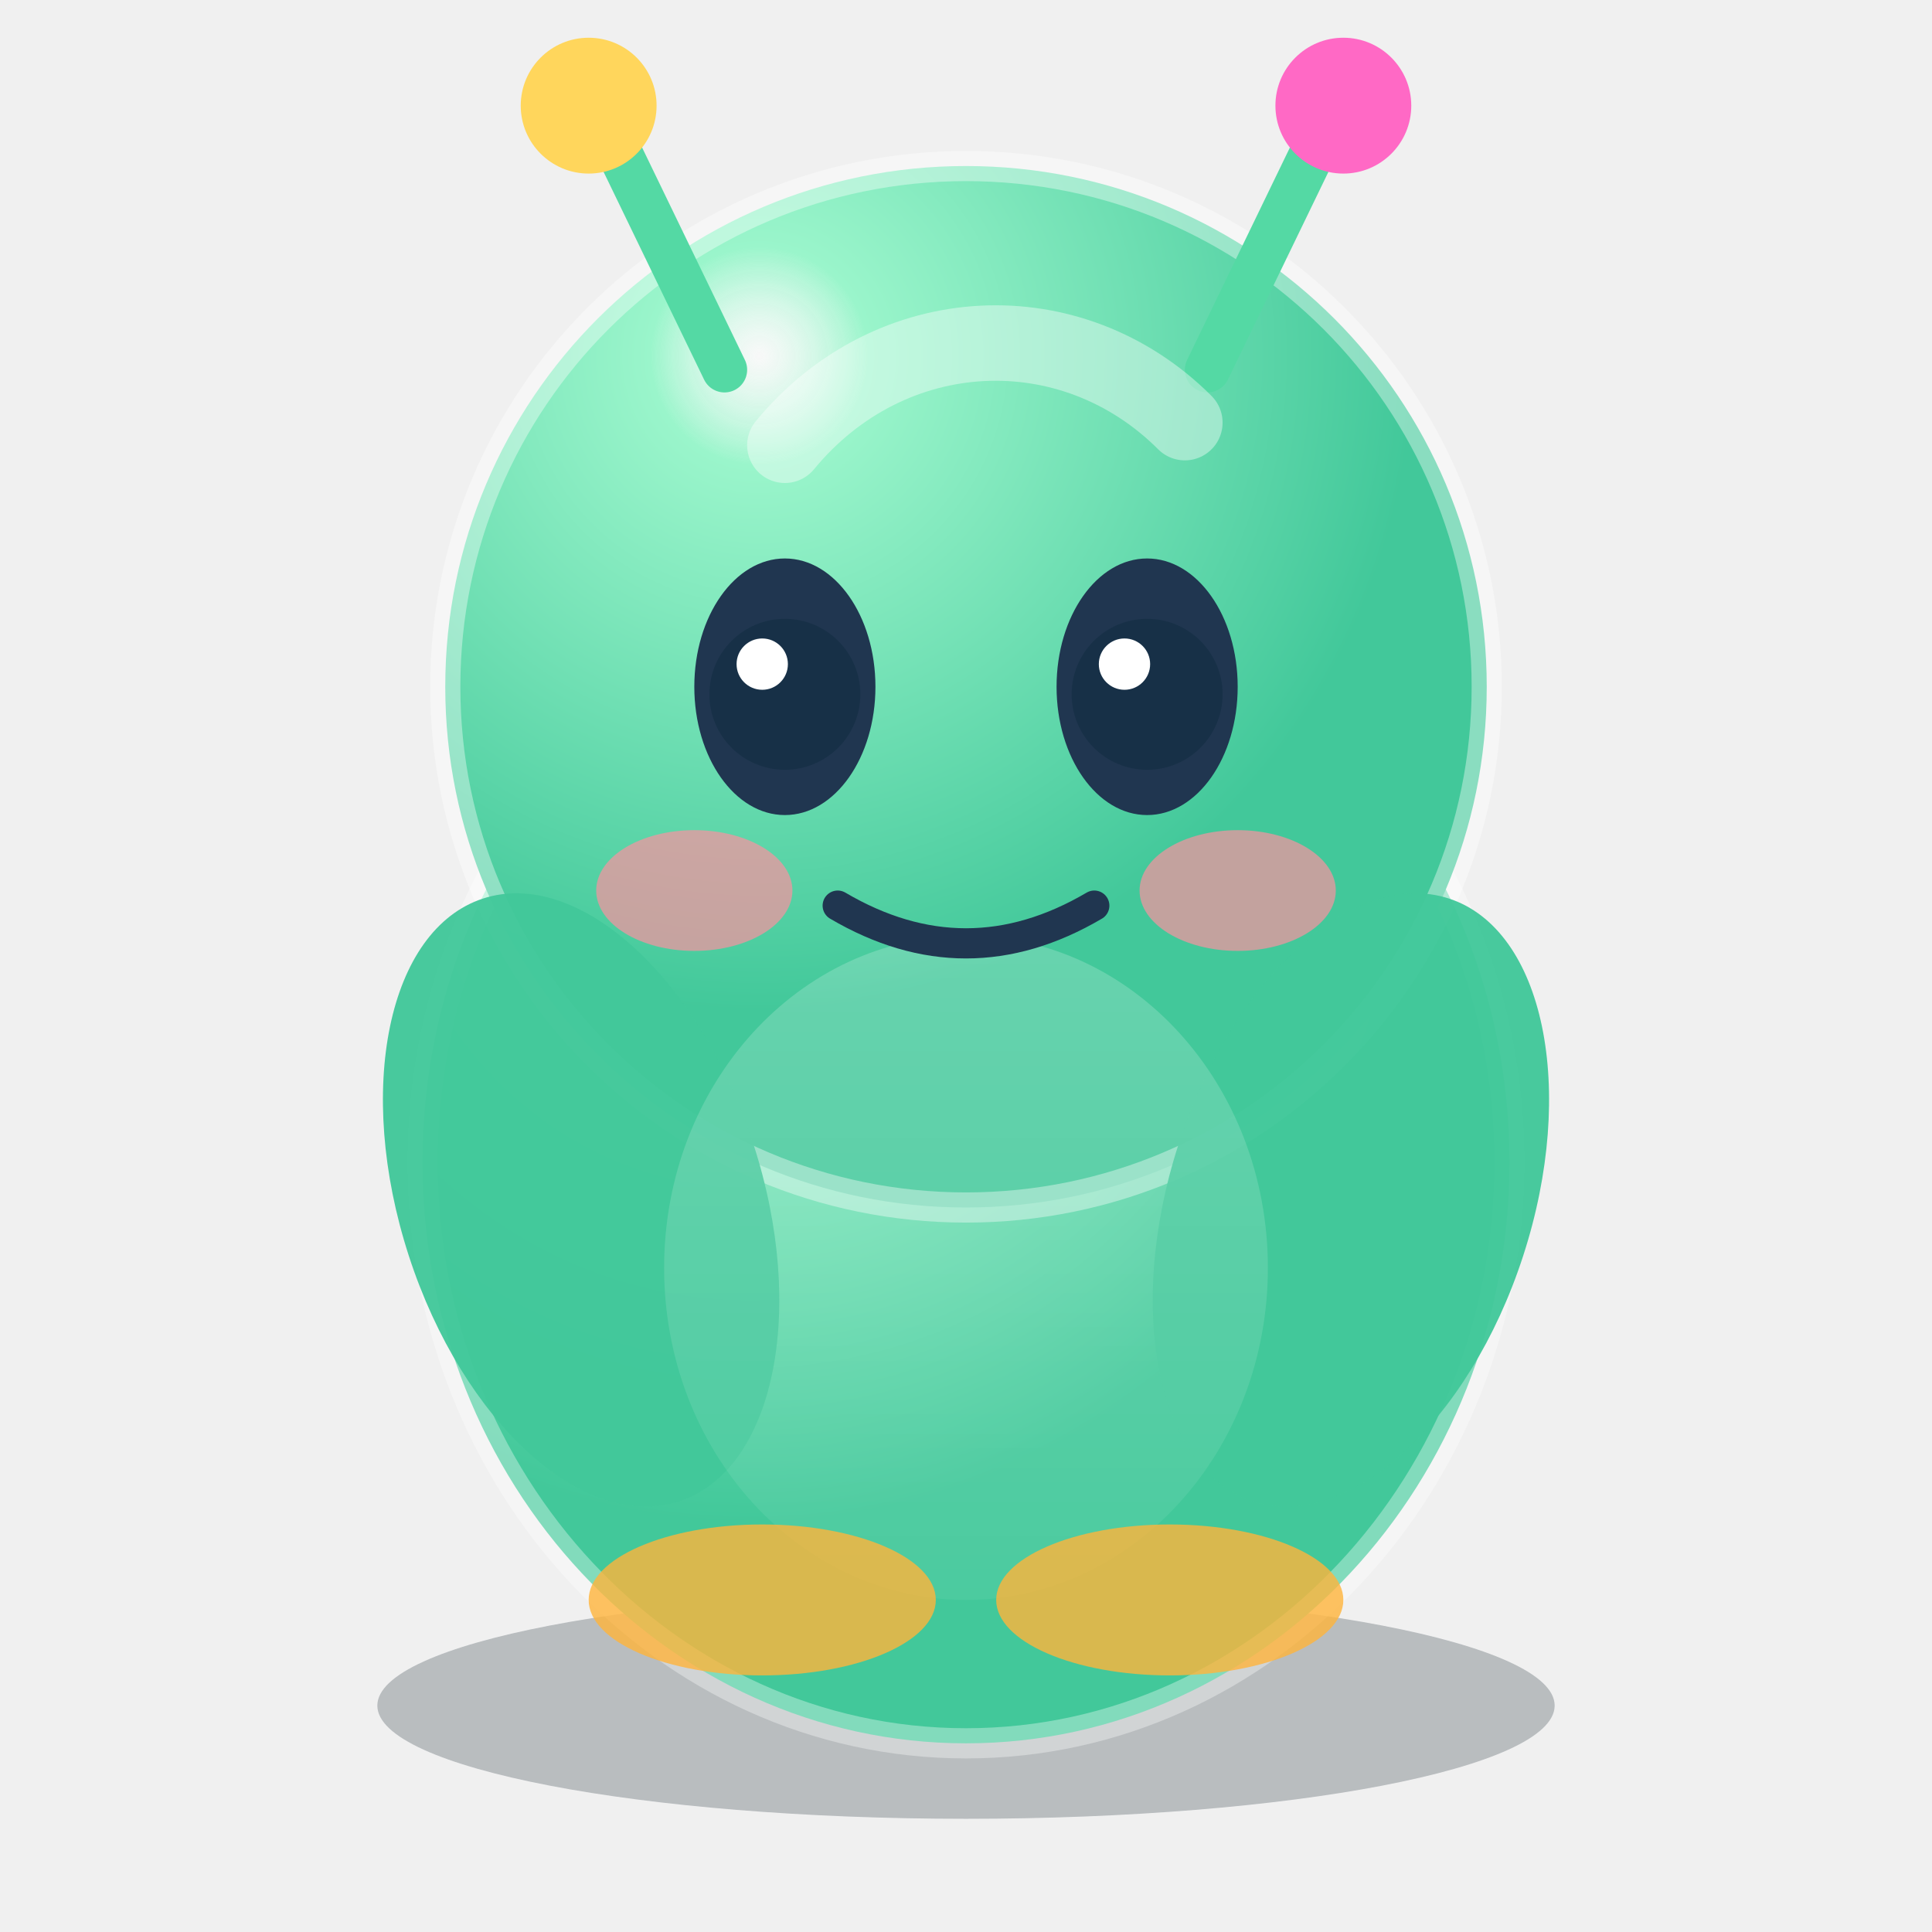
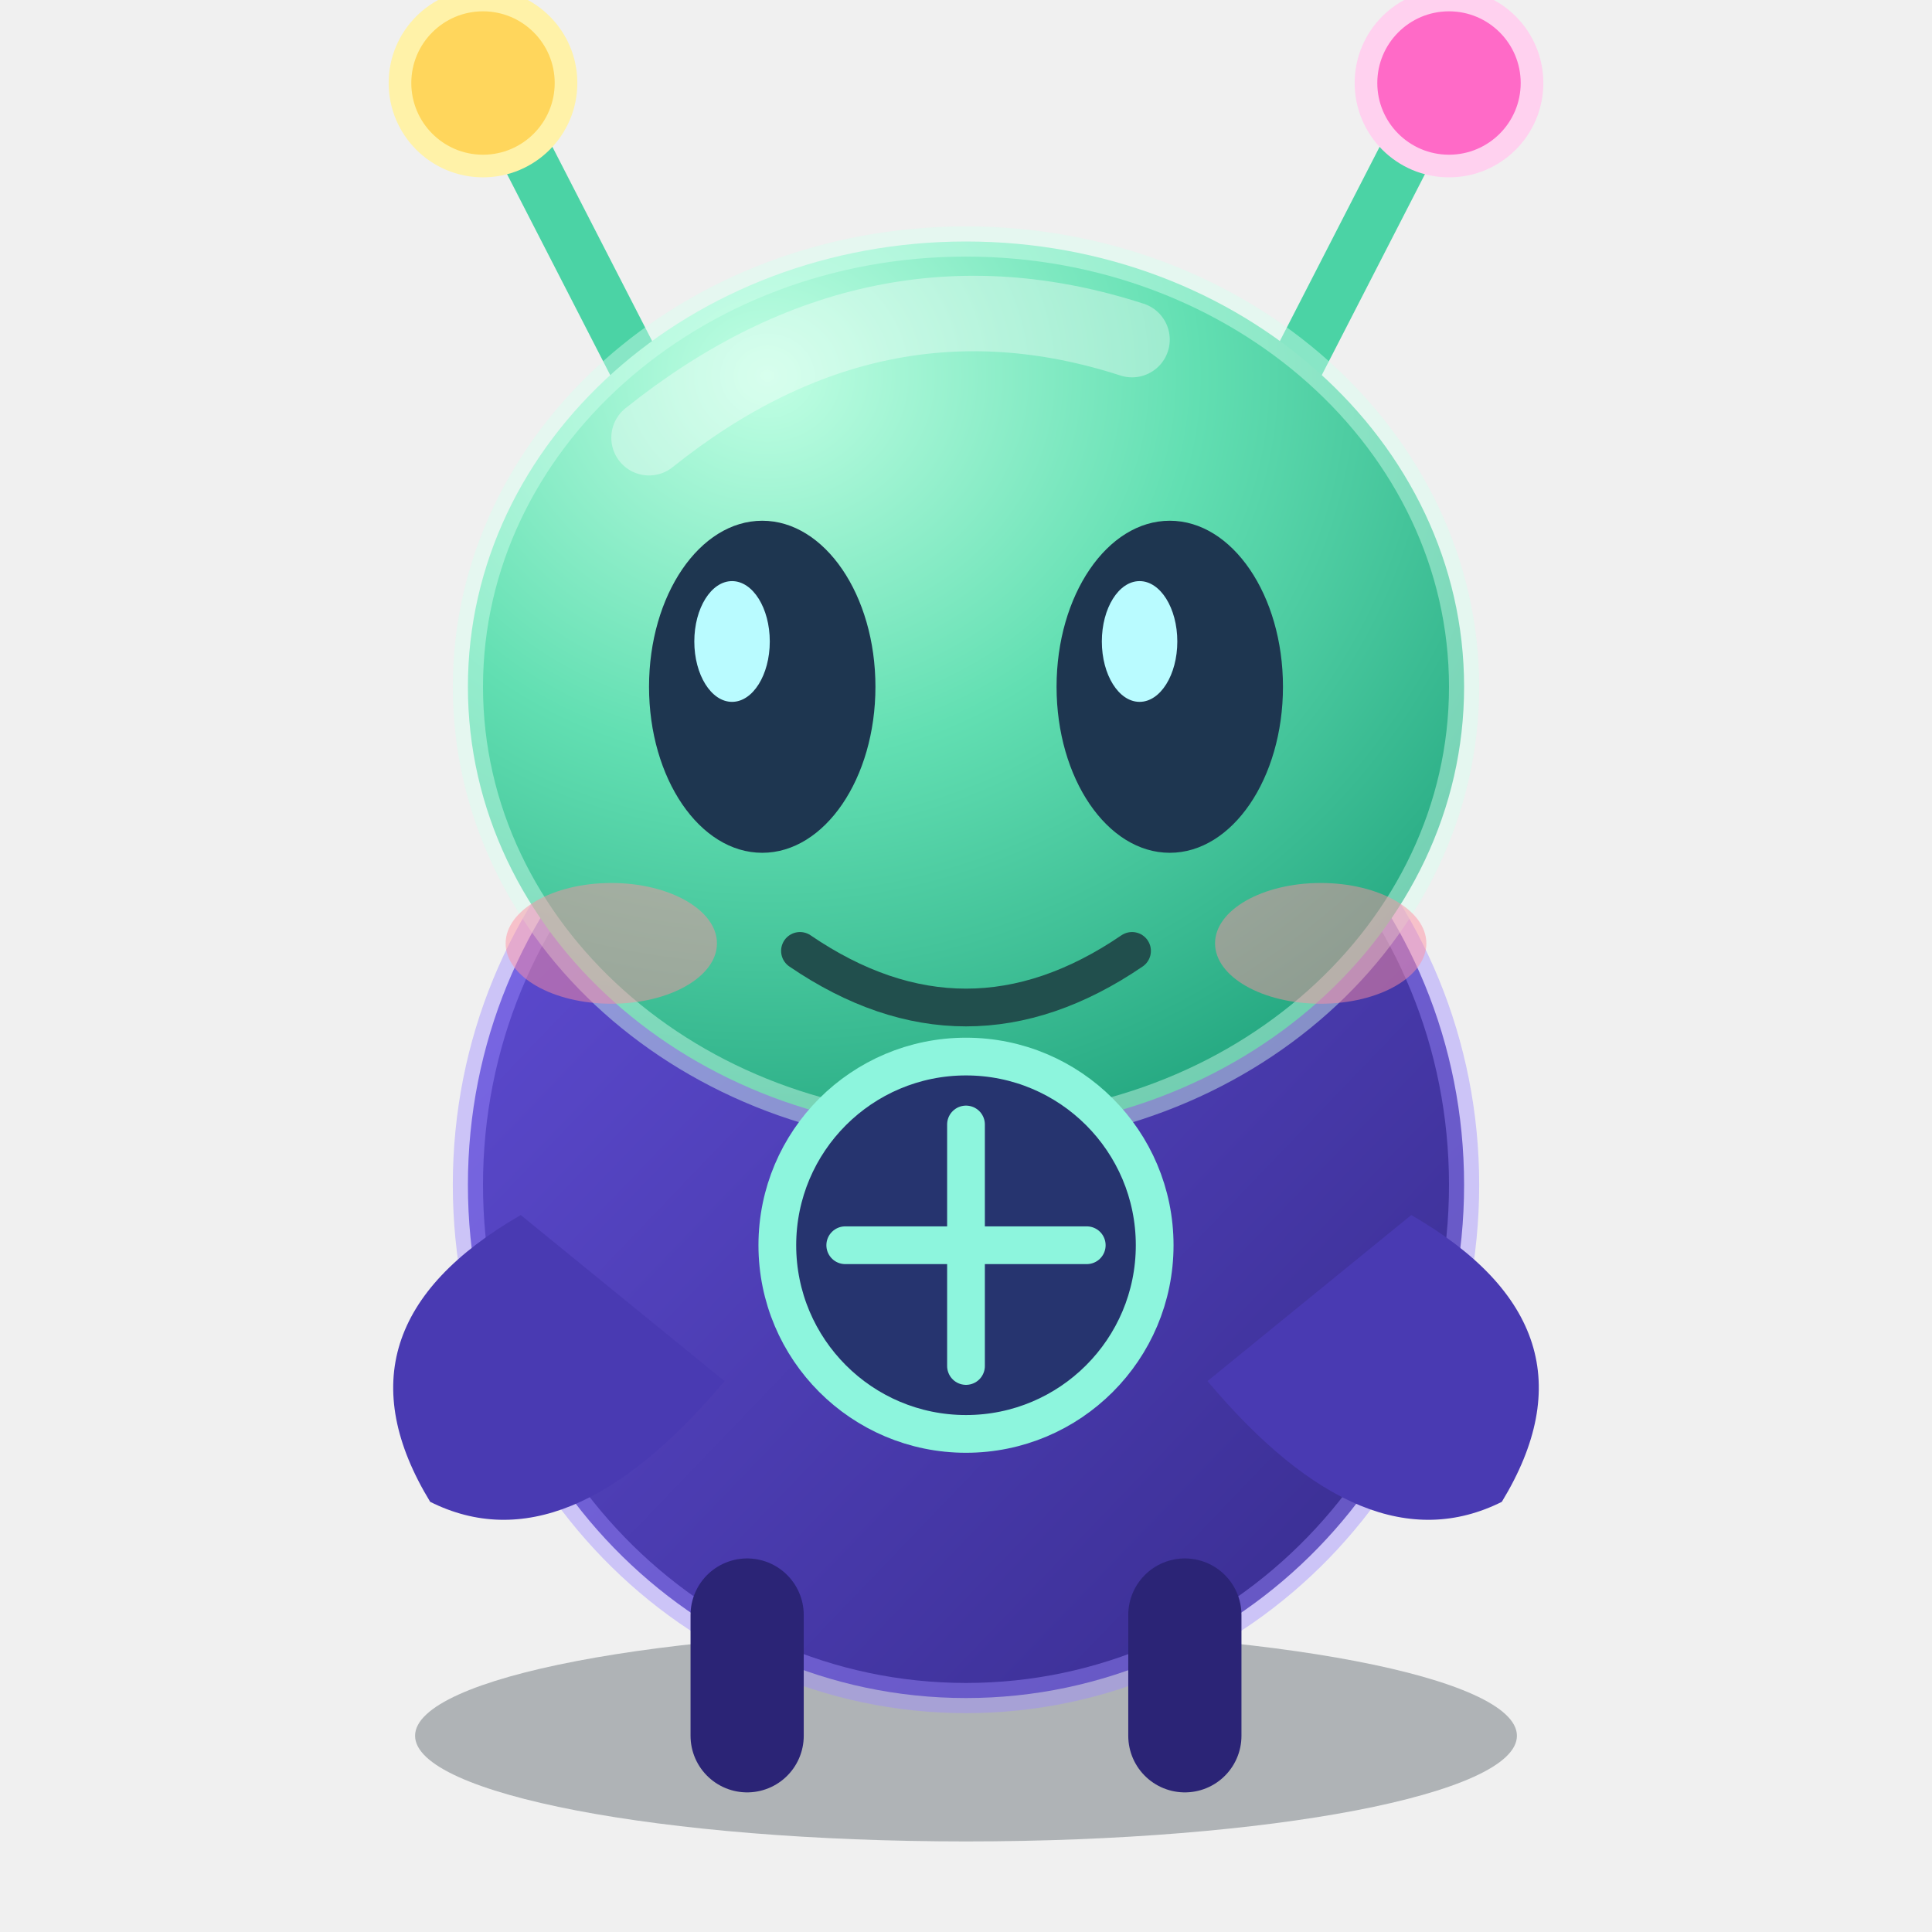
<svg xmlns="http://www.w3.org/2000/svg" width="256" height="256" viewBox="0 0 256 256">
  <defs>
-     <radialGradient id="body" cx=".30" cy=".18" r=".88">
-       <stop stop-color="#fff" stop-opacity=".55" />
-       <stop offset=".12" stop-color="#9af5cb" />
-       <stop offset=".72" stop-color="#42c89a" />
-       <stop offset="1" stop-color="#42c89a" />
+     <radialGradient id="skin" cx=".30" cy=".15" r=".9">
+       <stop stop-color="#c1ffe4" />
+       <stop offset=".48" stop-color="#62dfb2" />
+       <stop offset="1" stop-color="#26a982" />
    </radialGradient>
-     <linearGradient id="belly" x1="0" y1="0" x2="0" y2="1">
-       <stop stop-color="#fff" stop-opacity=".72" />
-       <stop offset="1" stop-color="#fff" stop-opacity=".18" />
+     <linearGradient id="suit" x1="0" y1="0" x2="1" y2="1">
+       <stop stop-color="#614ed8" />
+       <stop offset="1" stop-color="#362b8b" />
    </linearGradient>
  </defs>
-   <ellipse cx="128" cy="226" rx="78" ry="15" fill="#071723" opacity=".24" />
-   <ellipse cx="128" cy="154" rx="72" ry="77" fill="url(#body)" stroke="#fff" stroke-opacity=".34" stroke-width="4" />
-   <circle cx="128" cy="91" r="69" fill="url(#body)" stroke="#fff" stroke-opacity=".38" stroke-width="4" />
-   <ellipse cx="77" cy="159" rx="24" ry="42" fill="#42c89a" opacity=".96" transform="rotate(-18 77 159)" />
-   <ellipse cx="179" cy="159" rx="24" ry="42" fill="#42c89a" opacity=".96" transform="rotate(18 179 159)" />
-   <ellipse cx="128" cy="168" rx="40" ry="44" fill="url(#belly)" opacity=".28" />
-   <path d="M96 49L81 18M160 49l15-31" stroke="#54d9a4" stroke-width="6" stroke-linecap="round" />
-   <circle cx="78" cy="14" r="9" fill="#ffd65c" />
-   <circle cx="178" cy="14" r="9" fill="#ff69c5" />
-   <ellipse cx="104" cy="91" rx="12" ry="17" fill="#203650" />
-   <ellipse cx="152" cy="91" rx="12" ry="17" fill="#203650" />
-   <path d="M111 120Q128 130 145 120" fill="none" stroke="#203650" stroke-width="4" stroke-linecap="round" />
-   <ellipse cx="92" cy="118" rx="13" ry="8" fill="#ff8fa0" opacity=".68" />
-   <ellipse cx="164" cy="118" rx="13" ry="8" fill="#ff8fa0" opacity=".68" />
-   <circle cx="104" cy="92" r="10" fill="#173047" />
-   <circle cx="152" cy="92" r="10" fill="#173047" />
-   <circle cx="101" cy="88" r="3.4" fill="#fff" />
-   <circle cx="149" cy="88" r="3.4" fill="#fff" />
-   <path d="M104 59C118 42 142 41 157 56" fill="none" stroke="#fff" stroke-opacity=".40" stroke-width="10" stroke-linecap="round" />
-   <ellipse cx="101" cy="212" rx="23" ry="10" fill="#ffb43b" opacity=".80" />
-   <ellipse cx="155" cy="212" rx="23" ry="10" fill="#ffb43b" opacity=".80" />
+   <ellipse cx="128" cy="230" rx="73" ry="14" fill="#061721" opacity=".28" />
+   <path d="M87 54L68 17M169 54l19-37" stroke="#4bd3a5" stroke-width="7" stroke-linecap="round" />
+   <circle cx="64" cy="11" r="11" fill="#ffd65c" stroke="#fff2a8" stroke-width="3" />
+   <circle cx="192" cy="11" r="11" fill="#ff6ac7" stroke="#ffd1ef" stroke-width="3" />
+   <ellipse cx="128" cy="157" rx="66" ry="68" fill="url(#suit)" stroke="#9e8cff" stroke-opacity=".44" stroke-width="4" />
+   <ellipse cx="128" cy="91" rx="66" ry="59" fill="url(#skin)" stroke="#d5ffee" stroke-opacity=".44" stroke-width="4" />
+   <ellipse cx="101" cy="91" rx="15" ry="22" fill="#1e3650" />
+   <ellipse cx="155" cy="91" rx="15" ry="22" fill="#1e3650" />
+   <ellipse cx="97" cy="85" rx="5" ry="8" fill="#b9fbff" />
+   <ellipse cx="151" cy="85" rx="5" ry="8" fill="#b9fbff" />
+   <path d="M106 126Q128 141 150 126" fill="none" stroke="#214f4d" stroke-width="5" stroke-linecap="round" />
+   <ellipse cx="81" cy="125" rx="14" ry="8" fill="#ff8fa0" opacity=".48" />
+   <ellipse cx="175" cy="125" rx="14" ry="8" fill="#ff8fa0" opacity=".48" />
+   <path d="M86 58Q116 34 150 45" fill="none" stroke="#fff" stroke-opacity=".36" stroke-width="10" stroke-linecap="round" />
+   <circle cx="128" cy="165" r="25" fill="#26346f" stroke="#8df5dd" stroke-width="5" />
+   <path d="M112 165h32M128 149v32" stroke="#8df5dd" stroke-width="5" stroke-linecap="round" />
+   <path d="M69 161Q43 176 57 199Q75 208 96 183" fill="#493ab2" />
+   <path d="M187 161Q213 176 199 199Q181 208 160 183" fill="#493ab2" />
+   <path d="M99 214v16M157 214v16" stroke="#2b2476" stroke-width="15" stroke-linecap="round" />
</svg>
